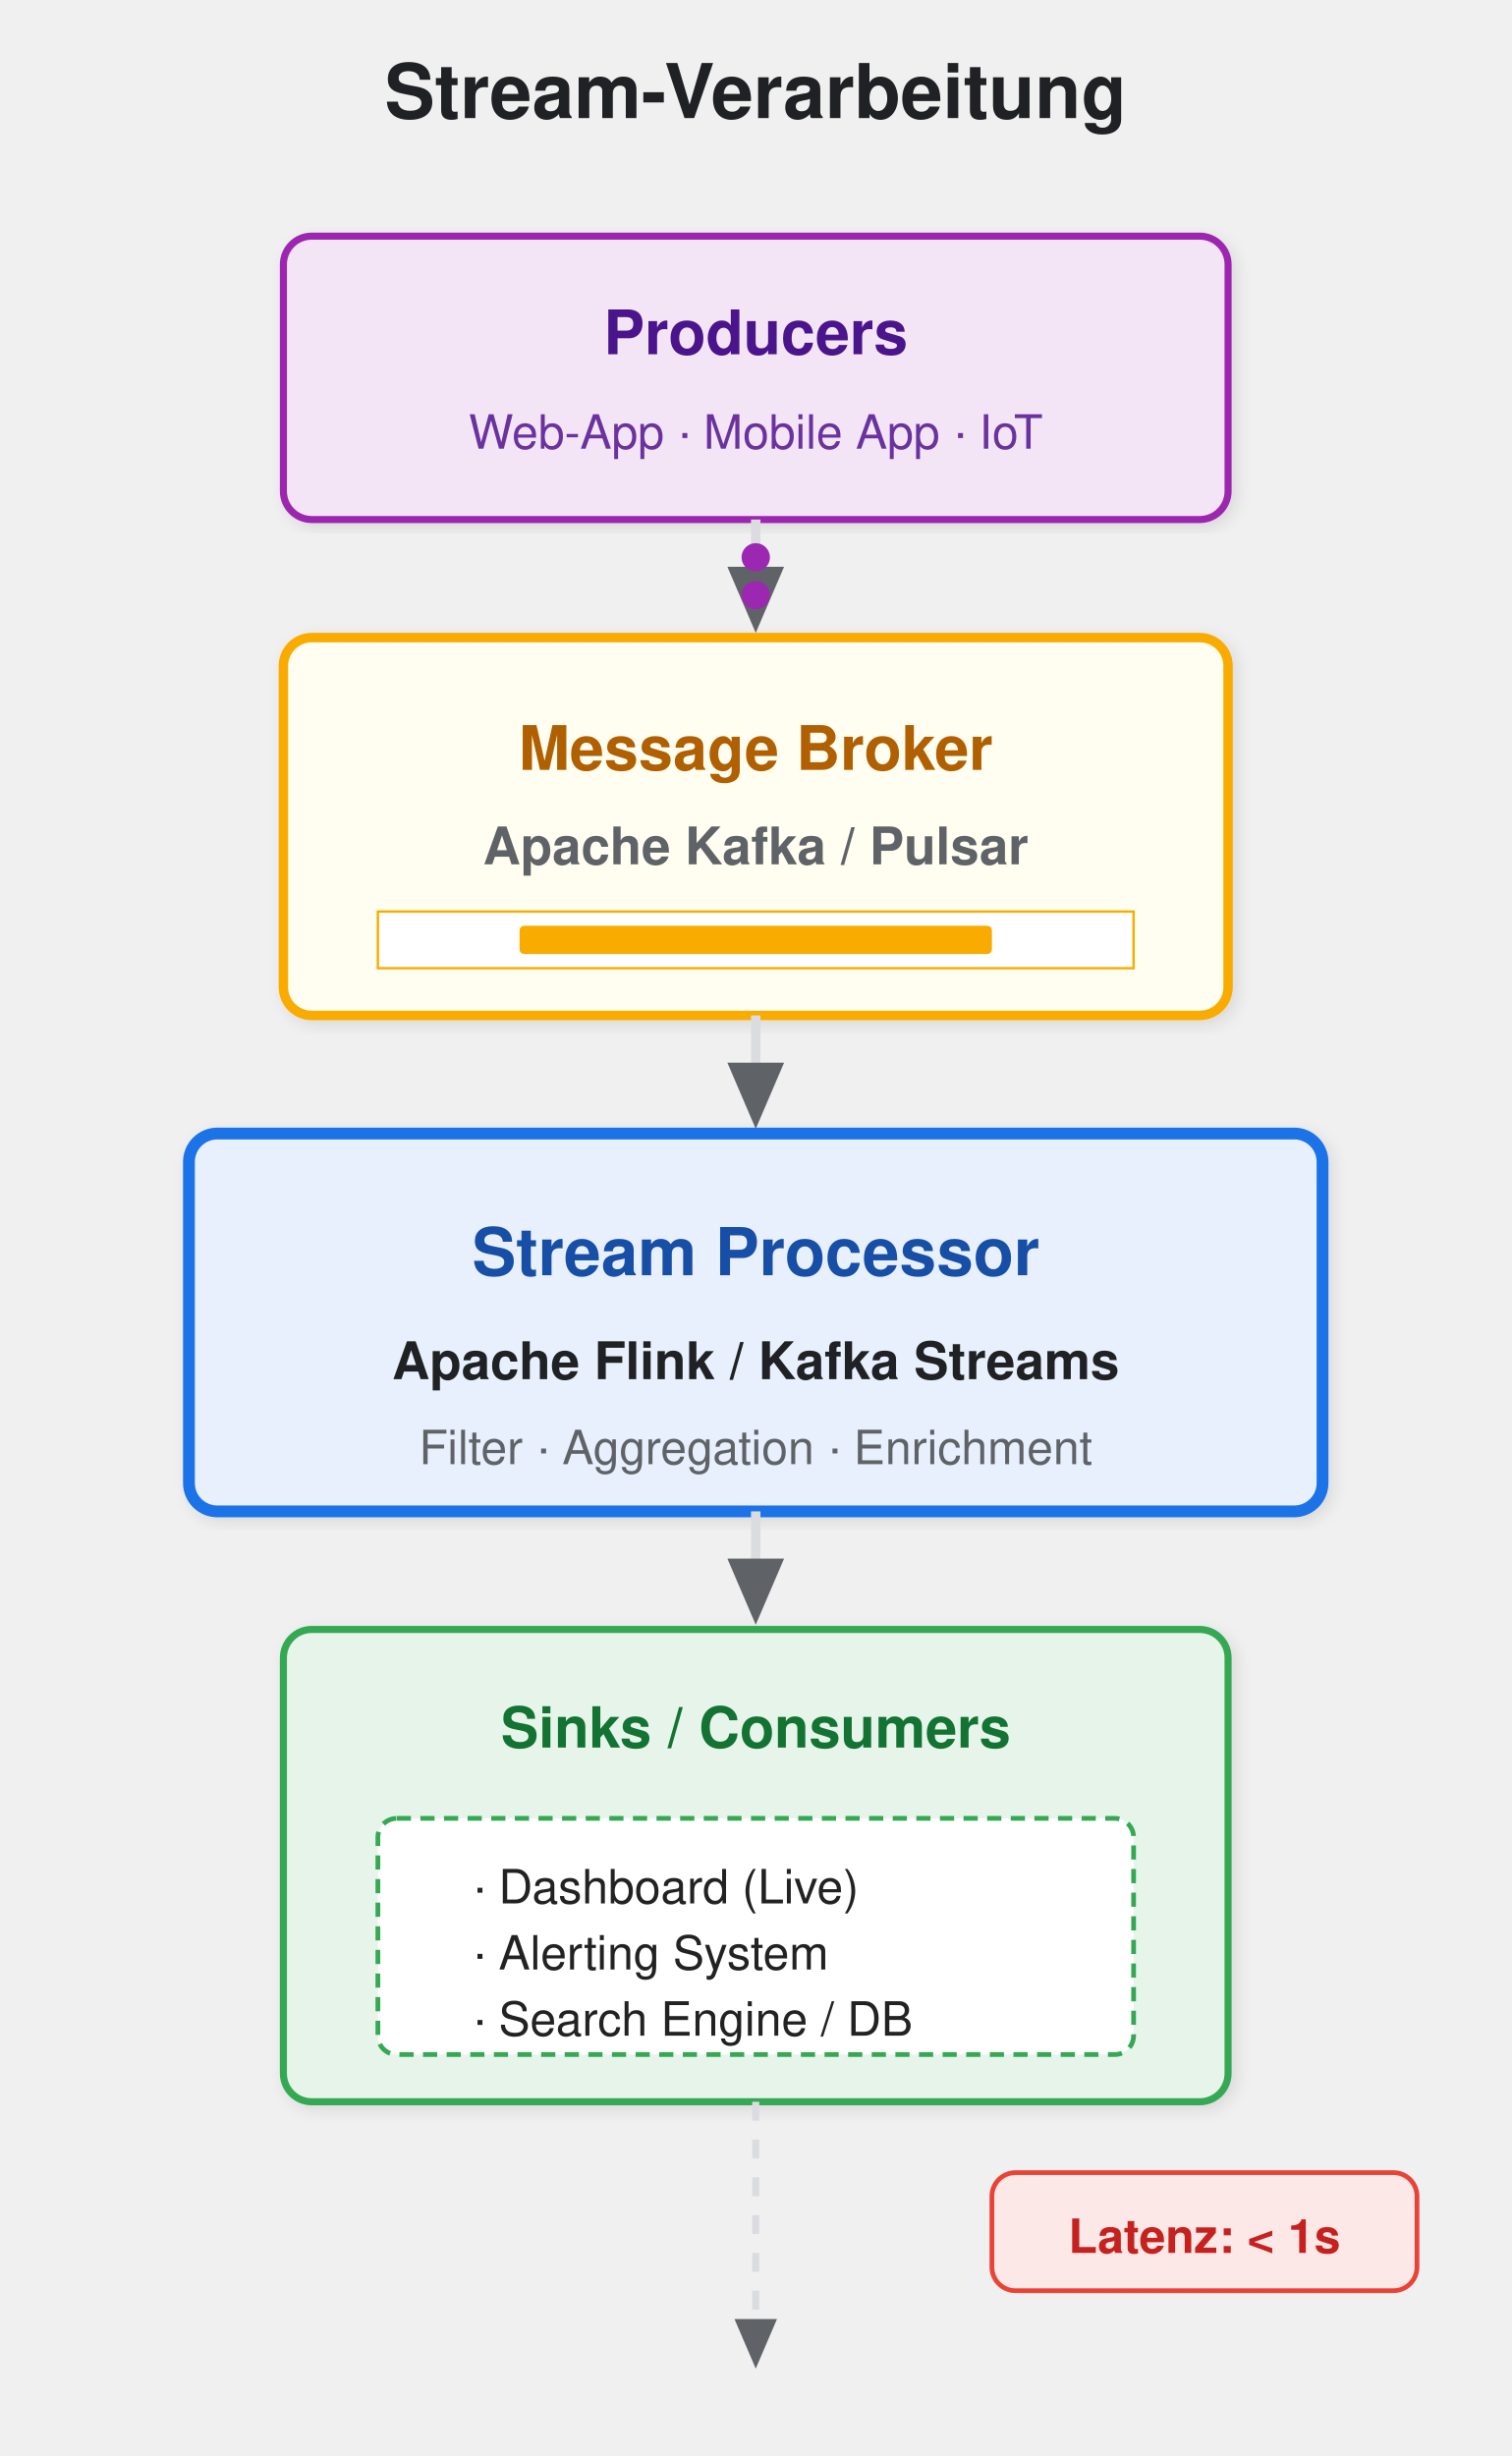
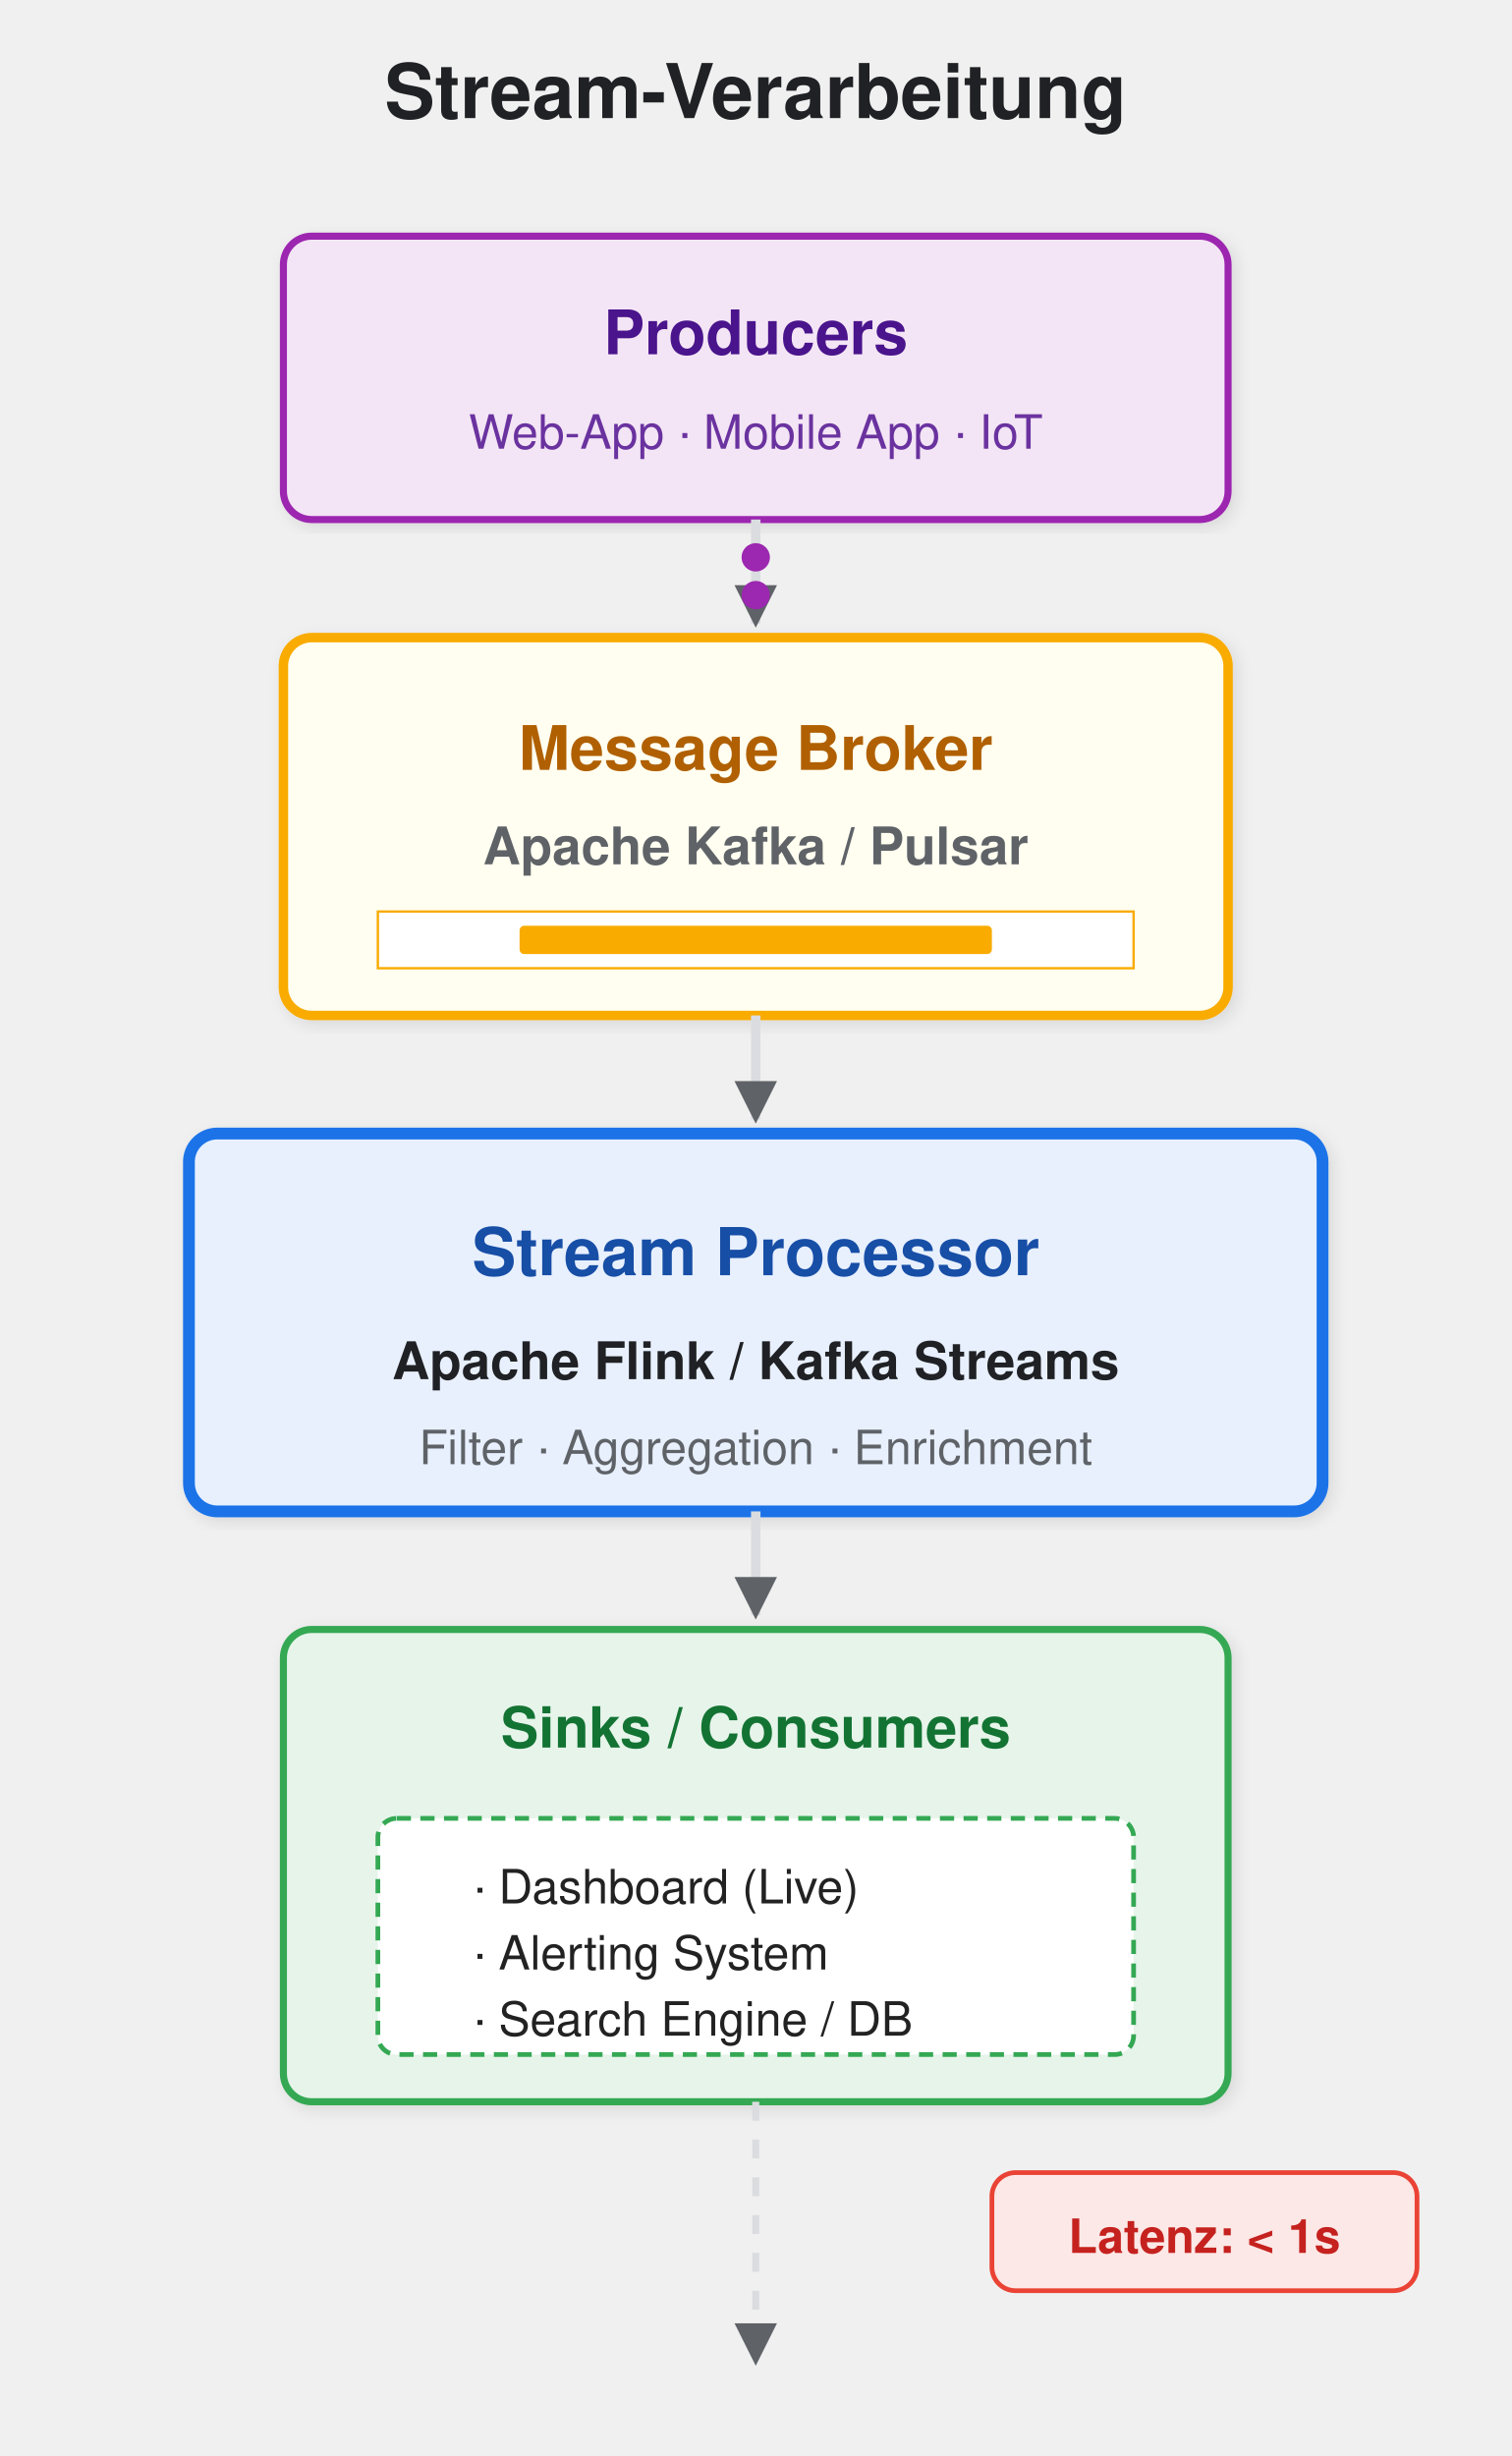
<svg xmlns="http://www.w3.org/2000/svg" viewBox="0 0 320 520" font-family="'Source Sans Pro', Helvetica, Arial, sans-serif">
  <defs>
-     <marker id="arrow-head" markerWidth="7" markerHeight="6" refX="6" refY="3" orient="auto">
-       <polygon points="0 0, 7 3, 0 6" fill="#5f6368" />
+     <marker id="arrow-head" viewBox="0 0 10 10" markerWidth="9" markerHeight="9" refX="9" refY="5" orient="auto" markerUnits="userSpaceOnUse">
+       <path d="M 0 0 L 10 5 L 0 10 z" fill="#5f6368" />
    </marker>
    <filter id="shadow" x="-5%" y="-5%" width="110%" height="110%">
      <feDropShadow dx="1" dy="1" stdDeviation="1.5" flood-opacity="0.1" />
    </filter>
  </defs>
  <text x="160" y="25" text-anchor="middle" font-size="16" font-weight="700" fill="#202124">Stream-Verarbeitung</text>
  <g transform="translate(60, 50)">
    <rect x="0" y="0" width="200" height="60" rx="6" fill="#f3e5f5" stroke="#9c27b0" stroke-width="1.5" filter="url(#shadow)" />
    <text x="100" y="25" text-anchor="middle" font-size="13" font-weight="700" fill="#4a148c">Producers</text>
    <text x="100" y="45" text-anchor="middle" font-size="10" fill="#6a329f">Web-App · Mobile App · IoT</text>
  </g>
  <line x1="160" y1="110" x2="160" y2="132" stroke="#dadce0" stroke-width="2" marker-end="url(#arrow-head)" />
  <circle cx="160" cy="118" r="3" fill="#9c27b0" />
  <circle cx="160" cy="126" r="3" fill="#9c27b0" />
  <g transform="translate(60, 135)">
    <rect x="0" y="0" width="200" height="80" rx="6" fill="#fffef0" stroke="#f9ab00" stroke-width="2" filter="url(#shadow)" />
    <text x="100" y="28" text-anchor="middle" font-size="13" font-weight="700" fill="#b06000">Message Broker</text>
    <text x="100" y="48" text-anchor="middle" font-size="11" font-weight="600" fill="#5f6368">Apache Kafka / Pulsar</text>
    <rect x="20" y="58" width="160" height="12" fill="#fff" stroke="#f9ab00" stroke-width="0.5" />
    <rect x="50" y="61" width="100" height="6" fill="#f9ab00" rx="1" />
  </g>
  <line x1="160" y1="215" x2="160" y2="237" stroke="#dadce0" stroke-width="2" marker-end="url(#arrow-head)" />
  <g transform="translate(40, 240)">
    <rect x="0" y="0" width="240" height="80" rx="6" fill="#e8f0fe" stroke="#1a73e8" stroke-width="2.5" filter="url(#shadow)" />
    <text x="120" y="30" text-anchor="middle" font-size="14" font-weight="700" fill="#174ea6">Stream Processor</text>
    <text x="120" y="52" text-anchor="middle" font-size="11" font-weight="600" fill="#202124">Apache Flink / Kafka Streams</text>
    <text x="120" y="70" text-anchor="middle" font-size="10" fill="#5f6368">Filter · Aggregation · Enrichment</text>
  </g>
  <line x1="160" y1="320" x2="160" y2="342" stroke="#dadce0" stroke-width="2" marker-end="url(#arrow-head)" />
  <g transform="translate(60, 345)">
    <rect x="0" y="0" width="200" height="100" rx="6" fill="#e6f4ea" stroke="#34a853" stroke-width="1.5" filter="url(#shadow)" />
    <text x="100" y="25" text-anchor="middle" font-size="12" font-weight="700" fill="#137333">Sinks / Consumers</text>
    <rect x="20" y="40" width="160" height="50" rx="4" fill="#fff" stroke="#34a853" stroke-width="1" stroke-dasharray="3,2" />
    <text x="40" y="58" font-size="10" fill="#222">· Dashboard (Live)</text>
    <text x="40" y="72" font-size="10" fill="#222">· Alerting System</text>
    <text x="40" y="86" font-size="10" fill="#222">· Search Engine / DB</text>
  </g>
  <rect x="210" y="460" width="90" height="25" rx="5" fill="#fce8e6" stroke="#ea4335" stroke-width="1" />
  <text x="255" y="477" text-anchor="middle" font-size="10" font-weight="700" fill="#c5221f">Latenz: &lt; 1s</text>
  <path d="M 160,445 L 160,500" fill="none" stroke="#dadce0" stroke-width="1.5" stroke-dasharray="4,4" marker-end="url(#arrow-head)" />
</svg>
